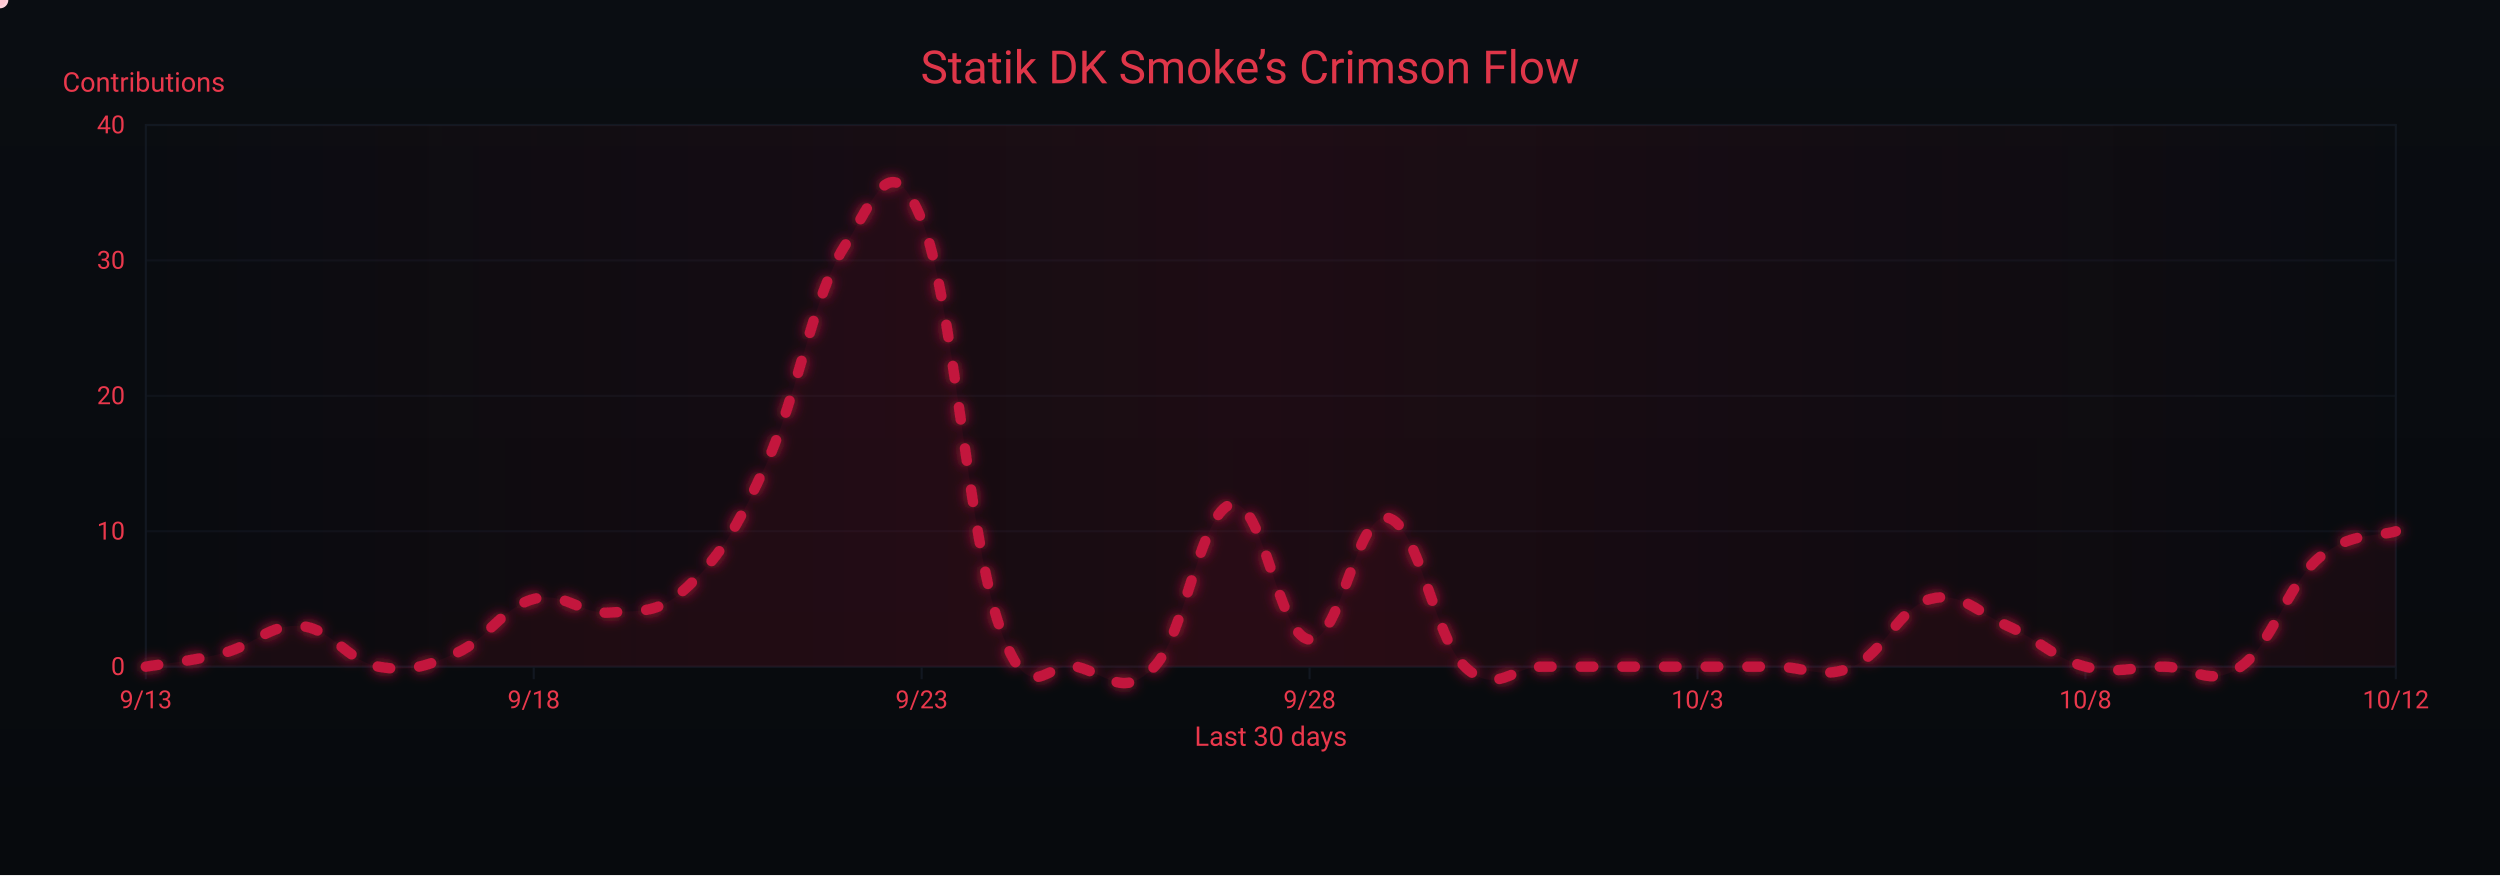
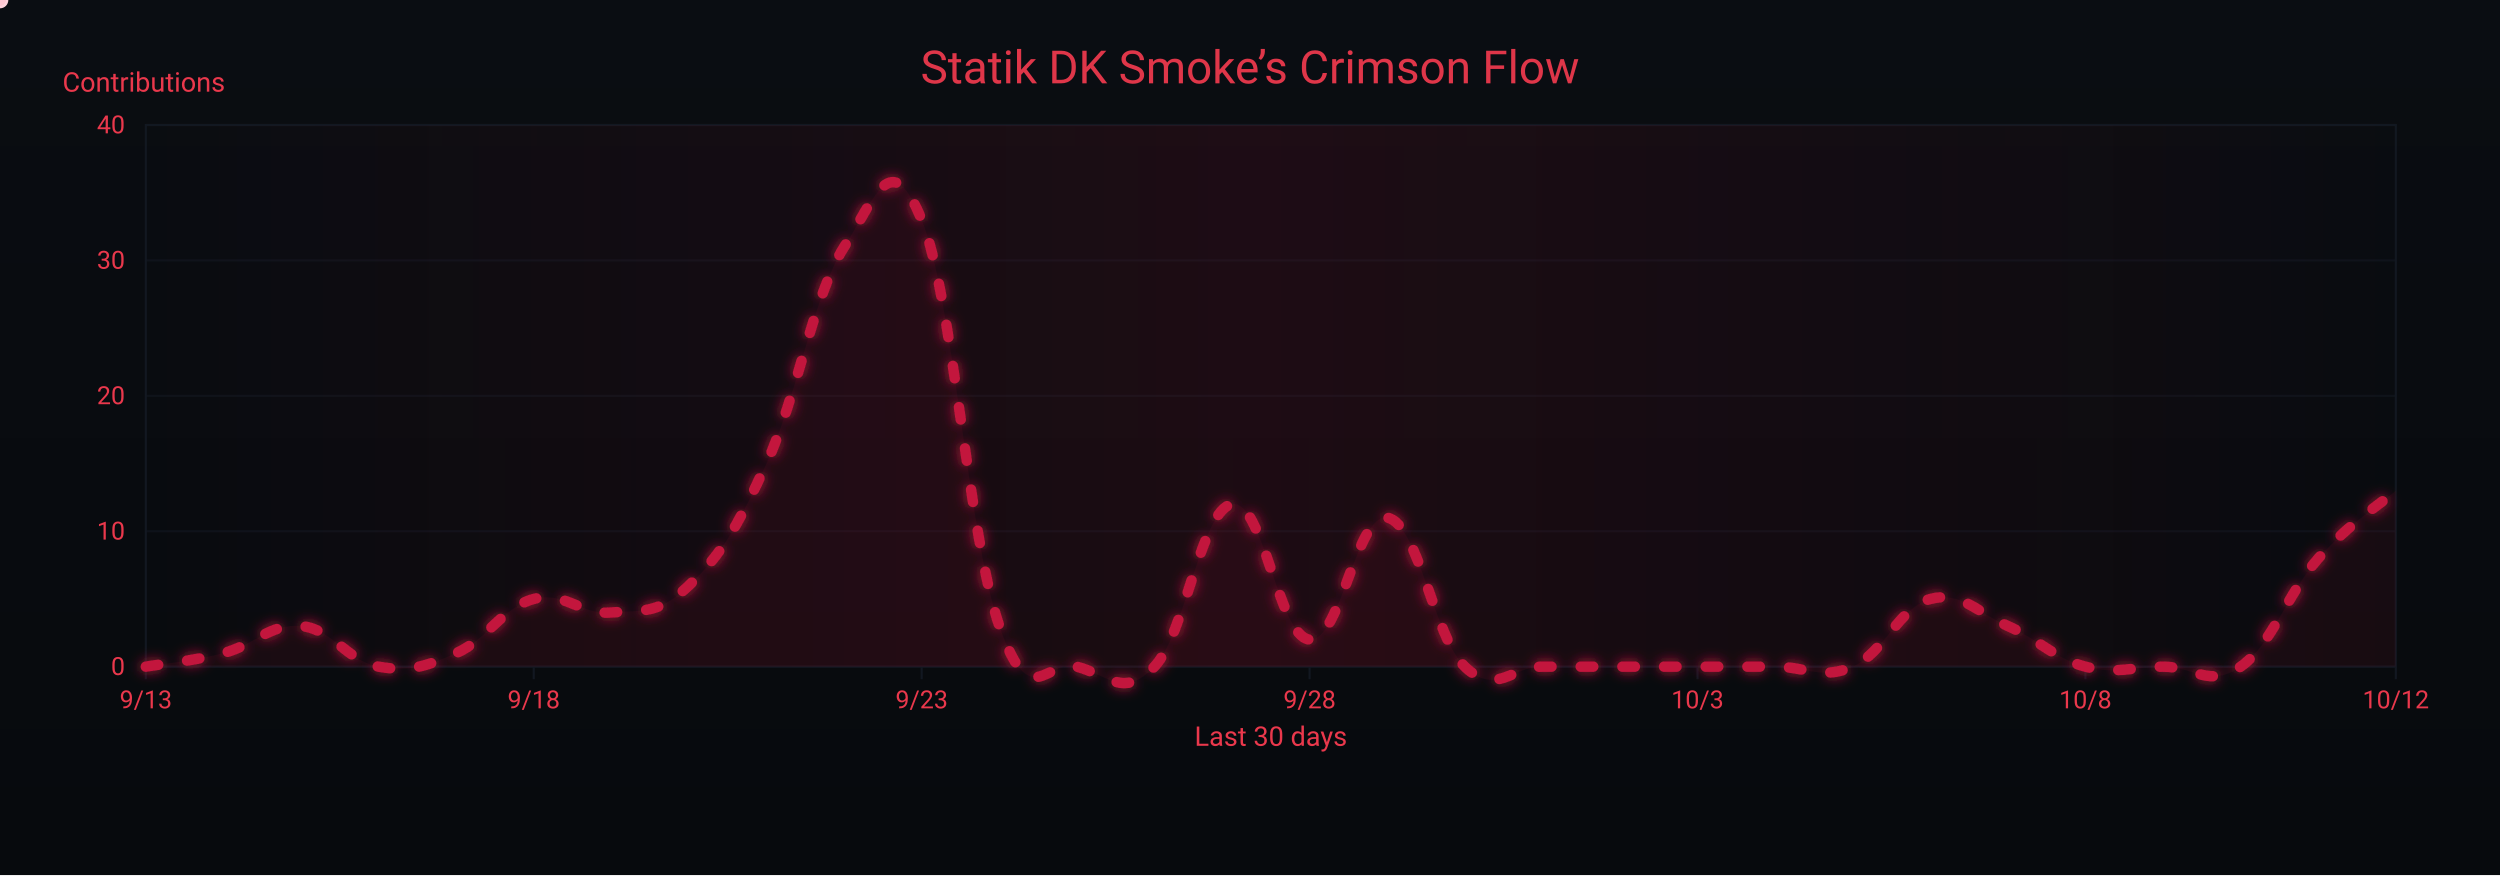
<svg xmlns="http://www.w3.org/2000/svg" width="1200" height="420" viewBox="0 0 1200 420" role="img" aria-label="Crimson Flow Graph">
  <defs>
    <linearGradient id="bgGrad" x1="0" y1="0" x2="0" y2="1">
      <stop offset="0%" stop-color="#0a0d12" />
      <stop offset="100%" stop-color="#070a0d" />
    </linearGradient>
    <filter id="glow">
      <feGaussianBlur stdDeviation="3" result="b1" />
      <feMerge>
        <feMergeNode in="b1" />
        <feMergeNode in="SourceGraphic" />
      </feMerge>
    </filter>
    <linearGradient id="sheen" x1="0" y1="0" x2="1" y2="0">
      <stop offset="0%" stop-color="#9b0e2a" stop-opacity="0" />
      <stop offset="50%" stop-color="#9b0e2a" stop-opacity=".14" />
      <stop offset="100%" stop-color="#9b0e2a" stop-opacity="0" />
      <animateTransform attributeName="gradientTransform" type="translate" from="-1 0" to="1 0" dur="9s" repeatCount="indefinite" />
    </linearGradient>
  </defs>
  <rect width="1200" height="420" fill="url(#bgGrad)" />
  <rect x="70" y="60" width="1080" height="260" fill="none" stroke="#121821" stroke-width="1" />
  <g font-family="ui-sans-serif,system-ui,-apple-system,Segoe UI,Roboto,Ubuntu,Arial" font-size="12">
    <path d="M70,320.0 H1150" stroke="#121821" stroke-width="1" opacity="0.6" />
    <text x="60" y="324.0" text-anchor="end" fill="#ea384c">0</text>
    <path d="M70,255.0 H1150" stroke="#121821" stroke-width="1" opacity="0.6" />
    <text x="60" y="259.0" text-anchor="end" fill="#ea384c">10</text>
    <path d="M70,190.0 H1150" stroke="#121821" stroke-width="1" opacity="0.6" />
    <text x="60" y="194.0" text-anchor="end" fill="#ea384c">20</text>
    <path d="M70,125.0 H1150" stroke="#121821" stroke-width="1" opacity="0.6" />
    <text x="60" y="129.0" text-anchor="end" fill="#ea384c">30</text>
    <path d="M70,60.0 H1150" stroke="#121821" stroke-width="1" opacity="0.6" />
    <text x="60" y="64.0" text-anchor="end" fill="#ea384c">40</text>
    <text x="30" y="44" fill="#ea384c" font-size="13">Contributions</text>
  </g>
  <g font-family="ui-sans-serif,system-ui,-apple-system,Segoe UI,Roboto,Ubuntu,Arial" font-size="12">
    <path d="M70.0,320 V326" stroke="#121821" stroke-width="1" />
    <text x="70.0" y="340" text-anchor="middle" fill="#ea384c">9/13</text>
    <path d="M256.2,320 V326" stroke="#121821" stroke-width="1" />
    <text x="256.2" y="340" text-anchor="middle" fill="#ea384c">9/18</text>
    <path d="M442.4,320 V326" stroke="#121821" stroke-width="1" />
    <text x="442.4" y="340" text-anchor="middle" fill="#ea384c">9/23</text>
    <path d="M628.6,320 V326" stroke="#121821" stroke-width="1" />
    <text x="628.6" y="340" text-anchor="middle" fill="#ea384c">9/28</text>
    <path d="M814.8,320 V326" stroke="#121821" stroke-width="1" />
    <text x="814.8" y="340" text-anchor="middle" fill="#ea384c">10/3</text>
    <path d="M1001.0,320 V326" stroke="#121821" stroke-width="1" />
    <text x="1001.0" y="340" text-anchor="middle" fill="#ea384c">10/8</text>
    <path d="M1150.0,320 V326" stroke="#121821" stroke-width="1" />
    <text x="1150.0" y="340" text-anchor="middle" fill="#ea384c">10/12</text>
    <text x="610" y="358" text-anchor="middle" fill="#ea384c" font-size="13">Last 30 days</text>
  </g>
  <rect x="70" y="60" width="1080" height="260" fill="url(#sheen)" />
  <text x="600" y="40" text-anchor="middle" font-family="ui-sans-serif,system-ui,-apple-system,Segoe UI,Roboto,Ubuntu,Arial" font-size="22" fill="#ea384c" opacity=".95">Statik DK Smoke’s Crimson Flow</text>
-   <path d="M70.0,320.0 C77.4,318.7 92.3,317.4 107.2,313.5 C122.1,309.6 129.6,299.2 144.5,300.5 C159.4,301.8 166.8,317.4 181.7,320.0 C196.6,322.6 204.1,320.0 219.0,313.5 C233.9,307.0 241.3,291.4 256.2,287.5 C271.1,283.6 278.6,295.3 293.4,294.0 C308.3,292.7 315.8,295.3 330.7,281.0 C345.6,266.7 353.0,255.0 367.9,222.5 C382.8,190.0 390.3,141.9 405.2,118.5 C420.1,95.1 427.5,69.1 442.4,105.5 C457.3,141.9 464.8,257.6 479.7,300.5 C494.6,343.4 502.0,316.1 516.9,320.0 C531.8,323.9 539.2,335.6 554.1,320.0 C569.0,304.4 576.5,244.6 591.4,242.0 C606.3,239.4 613.7,305.7 628.6,307.0 C643.5,308.3 651.0,245.9 665.9,248.5 C680.8,251.1 688.2,305.7 703.1,320.0 C718.0,334.3 725.4,320.0 740.3,320.0 C755.2,320.0 762.7,320.0 777.6,320.0 C792.5,320.0 799.9,320.0 814.8,320.0 C829.7,320.0 837.2,320.0 852.1,320.0 C867.0,320.0 874.4,326.5 889.3,320.0 C904.2,313.5 911.7,291.4 926.6,287.5 C941.4,283.6 948.9,294.0 963.8,300.5 C978.7,307.0 986.1,316.1 1001.0,320.0 C1015.9,323.9 1023.4,320.0 1038.3,320.0 C1053.2,320.0 1060.6,330.4 1075.5,320.0 C1090.4,309.6 1097.9,281.0 1112.8,268.0 C1127.7,255.0 1142.6,257.6 1150.0,255.0 L 1150,320 L 70,320 Z" fill="#7a0f26" opacity=".13">
+   <path d="M70.0,320.0 C77.4,318.7 92.3,317.4 107.2,313.5 C122.1,309.6 129.6,299.2 144.5,300.5 C159.4,301.8 166.8,317.4 181.7,320.0 C196.6,322.6 204.1,320.0 219.0,313.5 C233.9,307.0 241.3,291.4 256.2,287.5 C271.1,283.6 278.6,295.3 293.4,294.0 C308.3,292.7 315.8,295.3 330.7,281.0 C345.6,266.7 353.0,255.0 367.9,222.5 C382.8,190.0 390.3,141.9 405.2,118.5 C420.1,95.1 427.5,69.1 442.4,105.5 C457.3,141.9 464.8,257.6 479.7,300.5 C494.6,343.4 502.0,316.1 516.9,320.0 C531.8,323.9 539.2,335.6 554.1,320.0 C569.0,304.4 576.5,244.6 591.4,242.0 C606.3,239.4 613.7,305.7 628.6,307.0 C643.5,308.3 651.0,245.9 665.9,248.5 C680.8,251.1 688.2,305.7 703.1,320.0 C718.0,334.3 725.4,320.0 740.3,320.0 C755.2,320.0 762.7,320.0 777.6,320.0 C792.5,320.0 799.9,320.0 814.8,320.0 C829.7,320.0 837.2,320.0 852.1,320.0 C867.0,320.0 874.4,326.5 889.3,320.0 C904.2,313.5 911.7,291.4 926.6,287.5 C941.4,283.6 948.9,294.0 963.8,300.5 C978.7,307.0 986.1,316.1 1001.0,320.0 C1015.9,323.9 1023.4,320.0 1038.3,320.0 C1053.2,320.0 1060.6,330.4 1075.5,320.0 C1090.4,309.6 1097.9,284.9 1112.8,268.0 C1127.7,251.1 1142.6,242.0 1150.0,235.5 L 1150,320 L 70,320 Z" fill="#7a0f26" opacity=".13">
    <animate attributeName="opacity" values=".10;.17;.10" dur="6s" repeatCount="indefinite" />
  </path>
-   <path id="curve" d="M70.0,320.0 C77.4,318.7 92.3,317.4 107.2,313.5 C122.1,309.6 129.6,299.2 144.5,300.5 C159.4,301.8 166.8,317.4 181.7,320.0 C196.6,322.6 204.1,320.0 219.0,313.5 C233.9,307.0 241.3,291.4 256.2,287.5 C271.1,283.6 278.6,295.3 293.4,294.0 C308.3,292.7 315.8,295.3 330.7,281.0 C345.6,266.7 353.0,255.0 367.9,222.5 C382.8,190.0 390.3,141.9 405.2,118.5 C420.1,95.1 427.5,69.1 442.4,105.5 C457.3,141.9 464.8,257.6 479.7,300.5 C494.6,343.4 502.0,316.1 516.9,320.0 C531.8,323.9 539.2,335.6 554.1,320.0 C569.0,304.4 576.5,244.6 591.4,242.0 C606.3,239.4 613.7,305.7 628.6,307.0 C643.5,308.3 651.0,245.9 665.9,248.5 C680.8,251.1 688.2,305.7 703.1,320.0 C718.0,334.3 725.4,320.0 740.3,320.0 C755.2,320.0 762.7,320.0 777.6,320.0 C792.5,320.0 799.9,320.0 814.8,320.0 C829.7,320.0 837.2,320.0 852.1,320.0 C867.0,320.0 874.4,326.5 889.3,320.0 C904.2,313.5 911.7,291.4 926.6,287.5 C941.4,283.6 948.9,294.0 963.8,300.5 C978.7,307.0 986.1,316.1 1001.0,320.0 C1015.9,323.9 1023.4,320.0 1038.3,320.0 C1053.2,320.0 1060.6,330.4 1075.5,320.0 C1090.4,309.6 1097.9,281.0 1112.8,268.0 C1127.7,255.0 1142.6,257.6 1150.0,255.0" fill="none" stroke="#c3193d" stroke-width="5" stroke-linecap="round" stroke-linejoin="round" stroke-dasharray="6 14" filter="url(#glow)">
+   <path id="curve" d="M70.0,320.0 C77.4,318.7 92.3,317.4 107.2,313.5 C122.1,309.6 129.6,299.2 144.5,300.5 C159.4,301.8 166.8,317.4 181.7,320.0 C196.6,322.6 204.1,320.0 219.0,313.5 C233.9,307.0 241.3,291.4 256.2,287.5 C271.1,283.6 278.6,295.3 293.4,294.0 C308.3,292.7 315.8,295.3 330.7,281.0 C345.6,266.7 353.0,255.0 367.9,222.5 C382.8,190.0 390.3,141.9 405.2,118.5 C420.1,95.1 427.5,69.1 442.4,105.5 C457.3,141.9 464.8,257.6 479.7,300.5 C494.6,343.4 502.0,316.1 516.9,320.0 C531.8,323.9 539.2,335.6 554.1,320.0 C569.0,304.4 576.5,244.6 591.4,242.0 C606.3,239.4 613.7,305.7 628.6,307.0 C643.5,308.3 651.0,245.9 665.9,248.5 C680.8,251.1 688.2,305.7 703.1,320.0 C718.0,334.3 725.4,320.0 740.3,320.0 C755.2,320.0 762.7,320.0 777.6,320.0 C792.5,320.0 799.9,320.0 814.8,320.0 C829.7,320.0 837.2,320.0 852.1,320.0 C867.0,320.0 874.4,326.5 889.3,320.0 C904.2,313.5 911.7,291.4 926.6,287.5 C941.4,283.6 948.9,294.0 963.8,300.5 C978.7,307.0 986.1,316.1 1001.0,320.0 C1015.9,323.9 1023.4,320.0 1038.3,320.0 C1053.2,320.0 1060.6,330.4 1075.5,320.0 C1090.4,309.6 1097.9,284.9 1112.8,268.0 C1127.7,251.1 1142.6,242.0 1150.0,235.5" fill="none" stroke="#c3193d" stroke-width="5" stroke-linecap="round" stroke-linejoin="round" stroke-dasharray="6 14" filter="url(#glow)">
    <animate attributeName="stroke-dashoffset" values="0;-220" dur="4.8s" repeatCount="indefinite" />
  </path>
  <g fill="#ffd1db">
    <circle r="4">
      <animateMotion dur="7s" rotate="auto" repeatCount="indefinite">
        <mpath href="#curve" />
      </animateMotion>
      <animate attributeName="opacity" values="1;.3;1" dur="2.2s" repeatCount="indefinite" />
    </circle>
    <circle r="3" fill="#ffffff">
      <animateMotion dur="8.2s" begin="1s" rotate="auto" repeatCount="indefinite">
        <mpath href="#curve" />
      </animateMotion>
      <animate attributeName="opacity" values=".7;.2;.7" dur="2.4s" repeatCount="indefinite" />
    </circle>
    <circle r="3" fill="#ffc7d3">
      <animateMotion dur="6s" begin="2s" rotate="auto" repeatCount="indefinite">
        <mpath href="#curve" />
      </animateMotion>
      <animate attributeName="opacity" values=".8;.3;.8" dur="2s" repeatCount="indefinite" />
    </circle>
  </g>
</svg>
